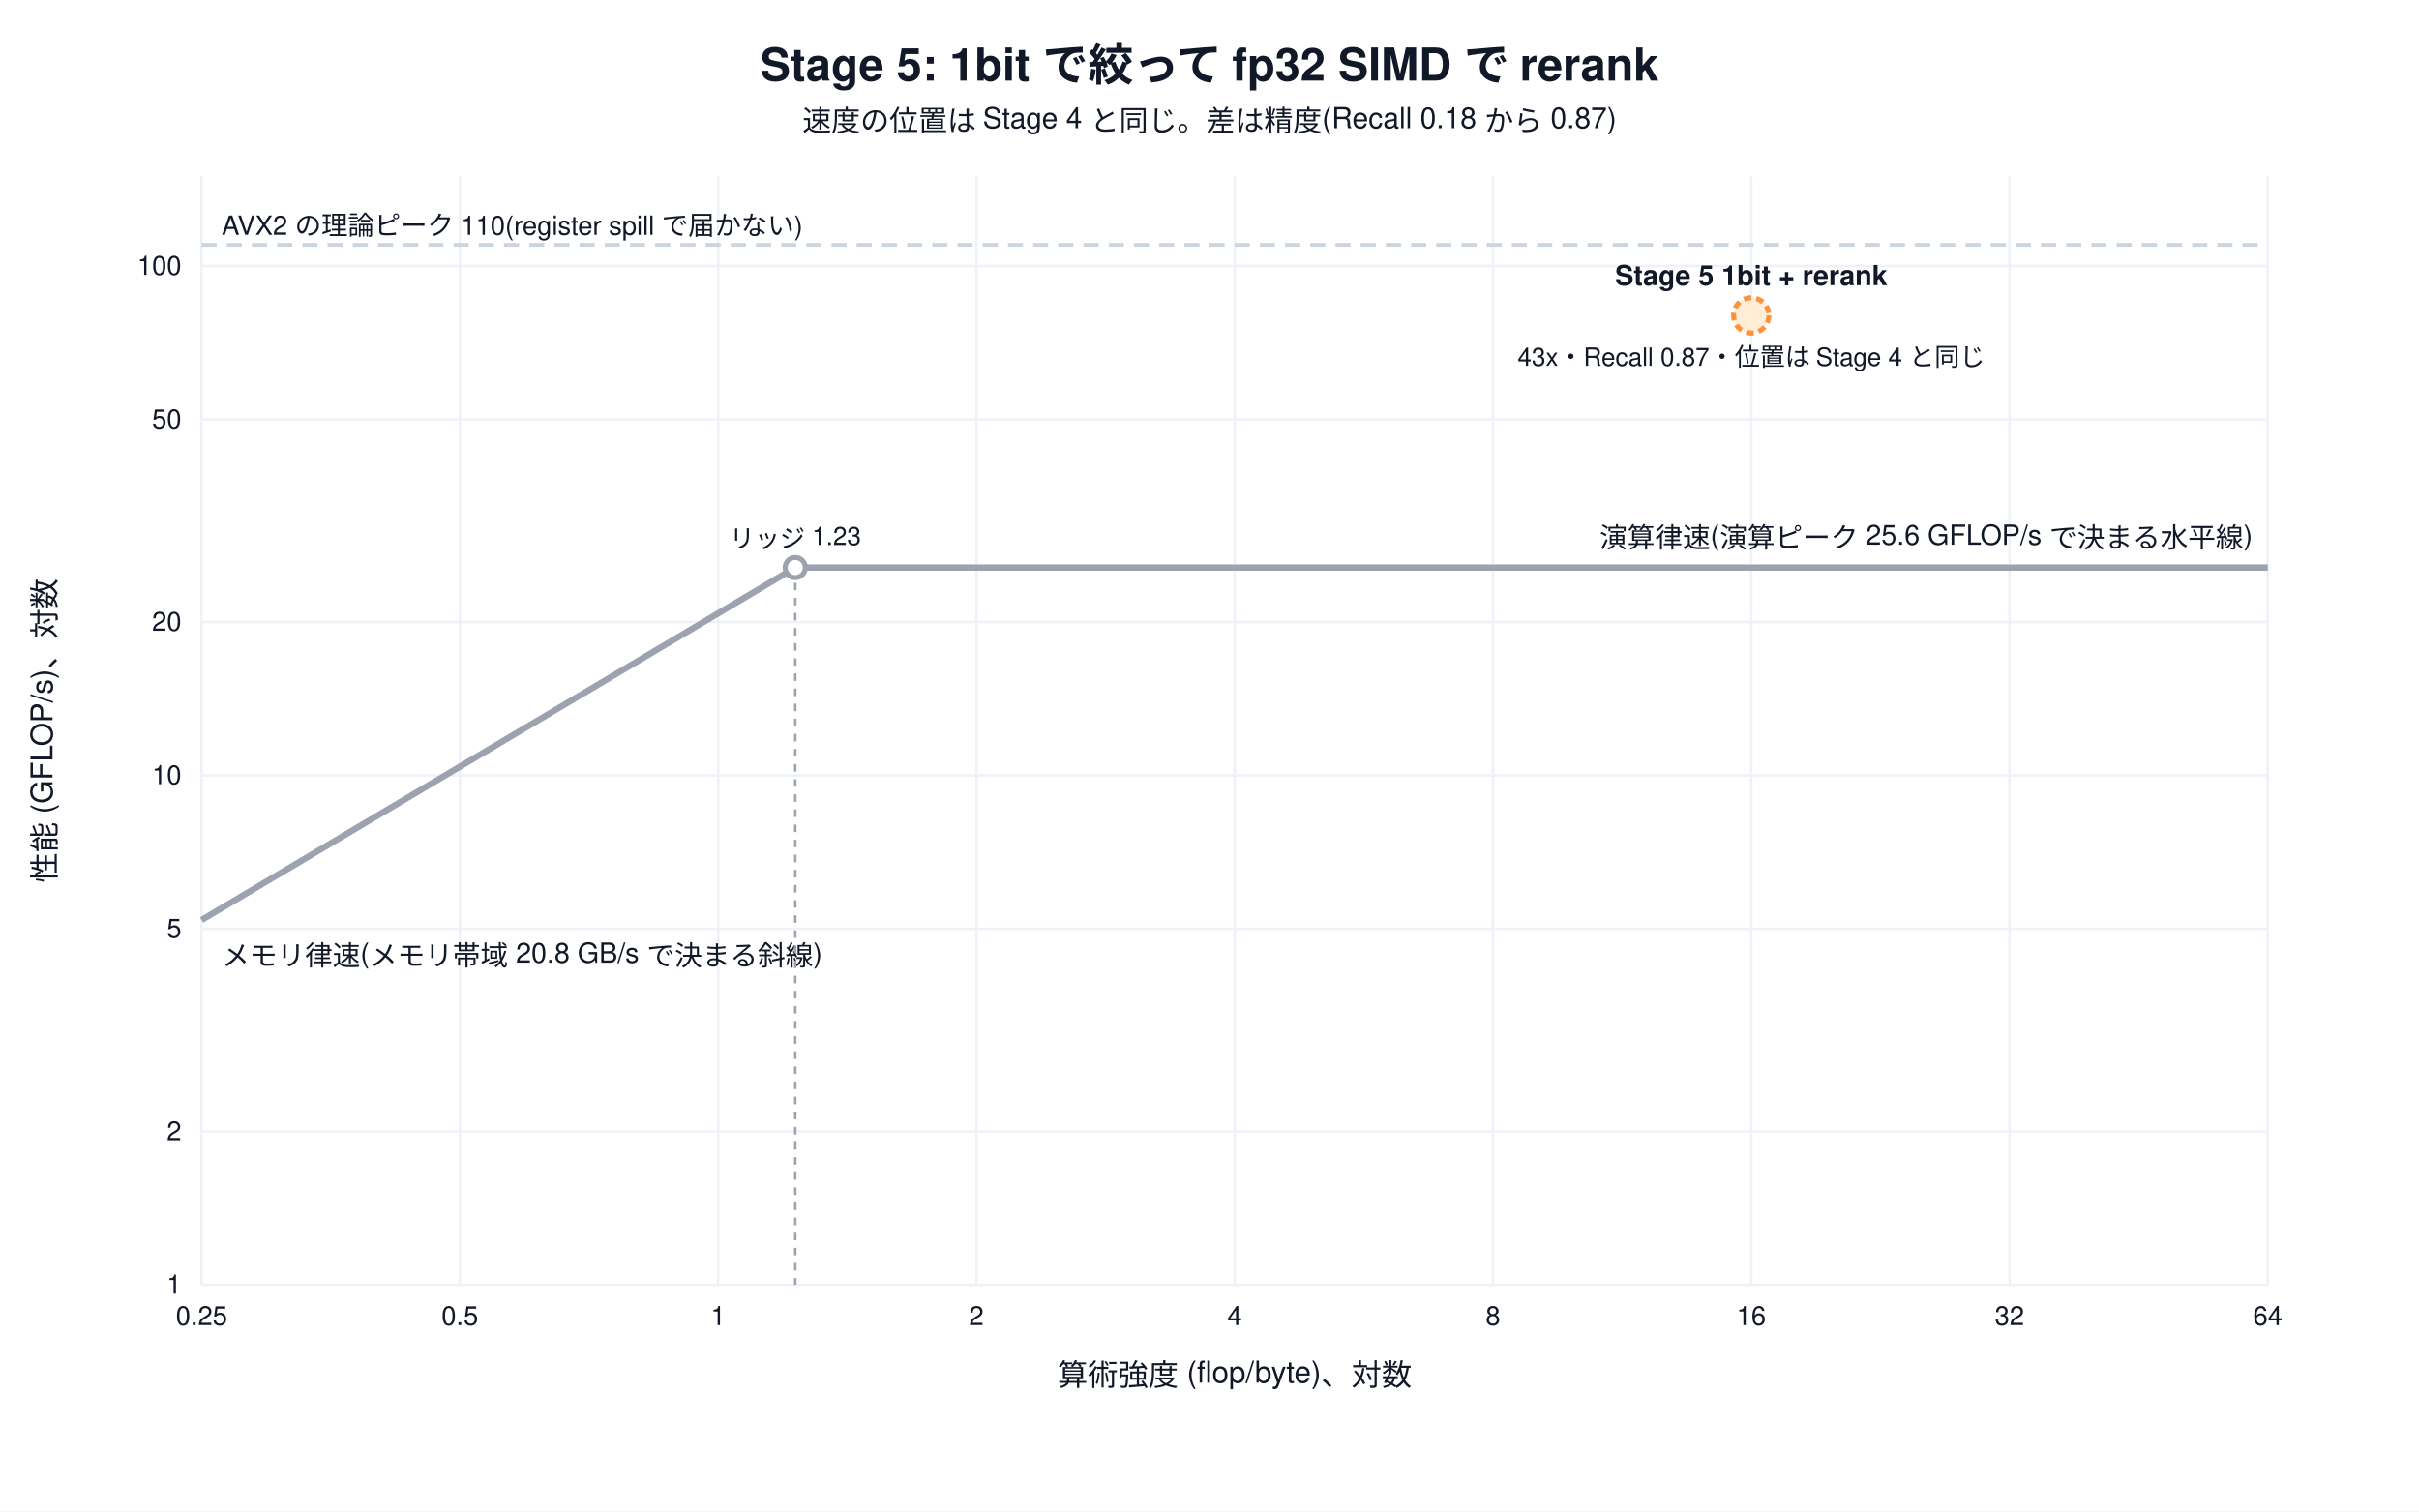
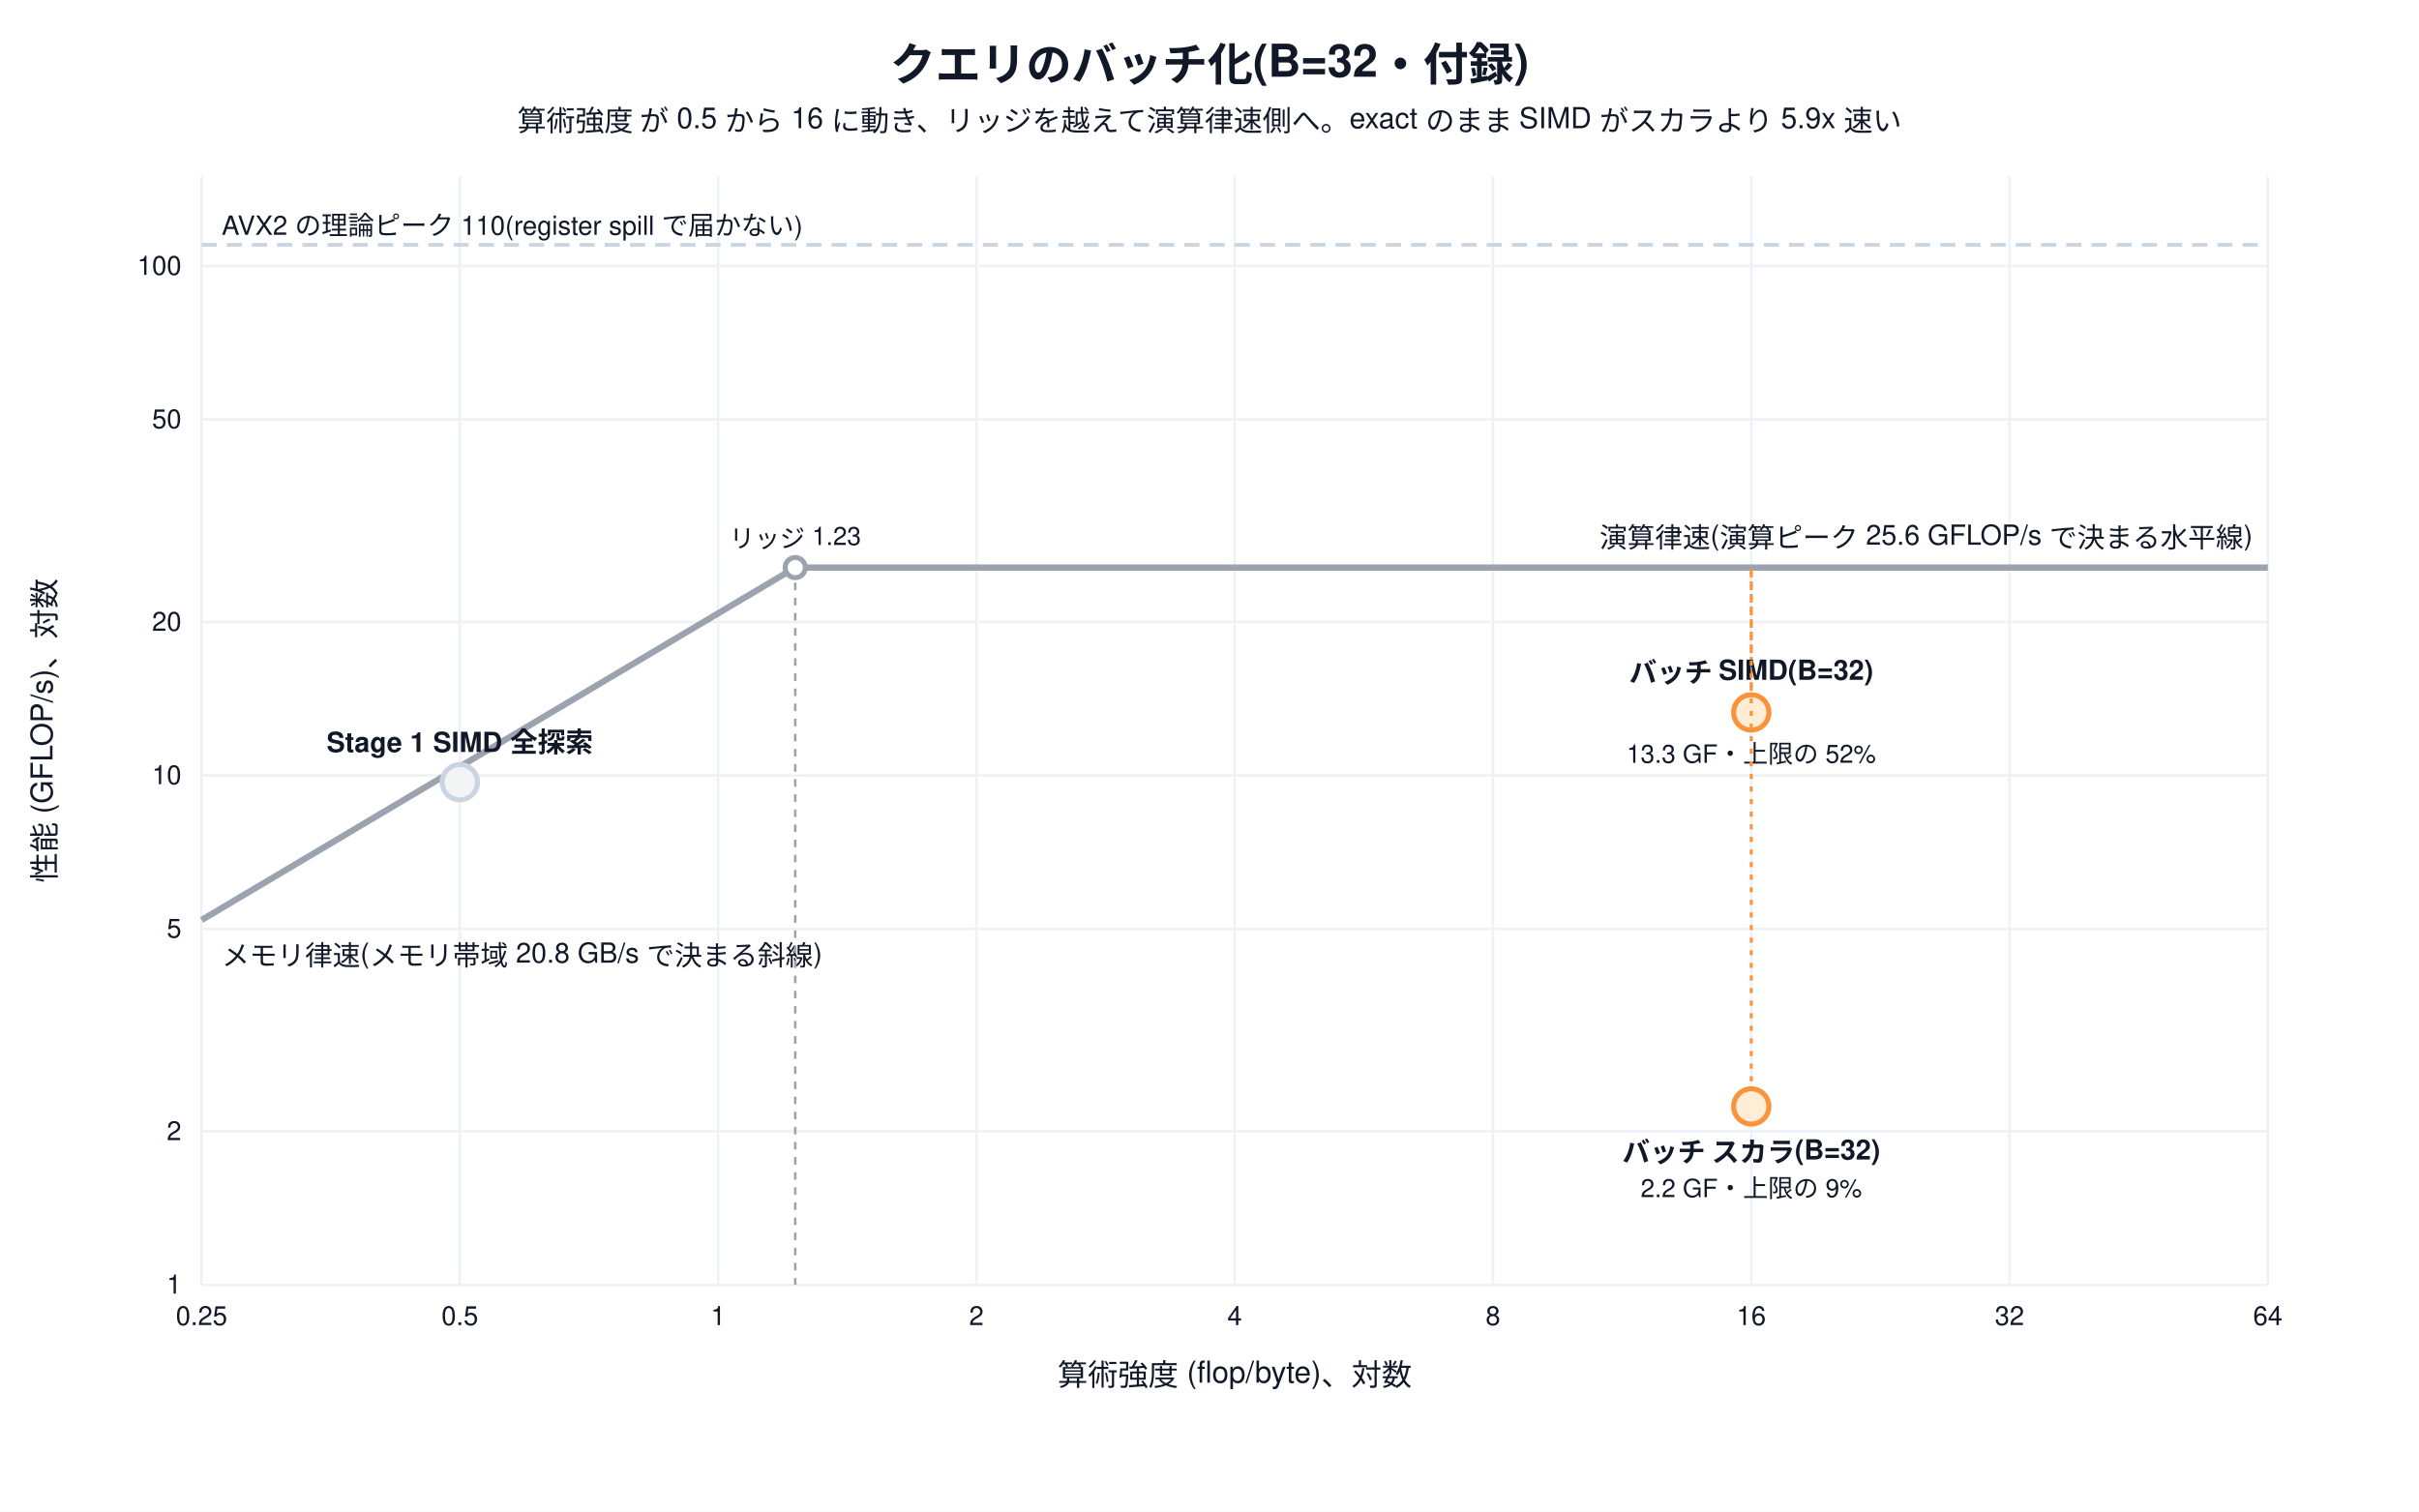
<svg xmlns="http://www.w3.org/2000/svg" viewBox="0 0 960 600">
  <style>text{font-family:'Helvetica Neue',Helvetica,Arial,'Hiragino Sans','Hiragino Kaku Gothic ProN',sans-serif;fill:#111827}</style>
  <rect width="960" height="600" fill="#ffffff" />
-   <text x="480" y="32" font-size="18" font-weight="600" text-anchor="middle">Stage 5: 1bit で絞って fp32 SIMD で rerank</text>
-   <text x="480" y="52" font-size="11.5" fill="#6b7280" text-anchor="middle">速度の位置は Stage 4 と同じ。差は精度(Recall 0.18 から 0.87)</text>
+   <text x="480" y="32" font-size="18" font-weight="600" text-anchor="middle">クエリのバッチ化(B=32・付録)</text>
+   <text x="480" y="52" font-size="11.5" fill="#6b7280" text-anchor="middle">算術強度 が 0.5 から 16 に動き、リッジを越えて演算律速側へ。exact のまま SIMD がスカラより 5.9x 速い</text>
  <line x1="80.0" y1="70.0" x2="80.0" y2="510.0" stroke="#eef2f7" />
  <text x="80.0" y="526.0" font-size="10.5" fill="#6b7280" text-anchor="middle">0.25</text>
  <line x1="182.5" y1="70.0" x2="182.5" y2="510.0" stroke="#eef2f7" />
  <text x="182.5" y="526.0" font-size="10.5" fill="#6b7280" text-anchor="middle">0.5</text>
  <line x1="285.0" y1="70.0" x2="285.0" y2="510.0" stroke="#eef2f7" />
  <text x="285.0" y="526.0" font-size="10.5" fill="#6b7280" text-anchor="middle">1</text>
  <line x1="387.5" y1="70.0" x2="387.5" y2="510.0" stroke="#eef2f7" />
  <text x="387.5" y="526.0" font-size="10.5" fill="#6b7280" text-anchor="middle">2</text>
  <line x1="490.0" y1="70.0" x2="490.0" y2="510.0" stroke="#eef2f7" />
  <text x="490.0" y="526.0" font-size="10.5" fill="#6b7280" text-anchor="middle">4</text>
  <line x1="592.5" y1="70.0" x2="592.5" y2="510.0" stroke="#eef2f7" />
  <text x="592.5" y="526.0" font-size="10.5" fill="#6b7280" text-anchor="middle">8</text>
  <line x1="695.0" y1="70.0" x2="695.0" y2="510.0" stroke="#eef2f7" />
  <text x="695.0" y="526.0" font-size="10.5" fill="#6b7280" text-anchor="middle">16</text>
  <line x1="797.5" y1="70.0" x2="797.5" y2="510.0" stroke="#eef2f7" />
  <text x="797.5" y="526.0" font-size="10.5" fill="#6b7280" text-anchor="middle">32</text>
  <line x1="900.0" y1="70.0" x2="900.0" y2="510.0" stroke="#eef2f7" />
  <text x="900.0" y="526.0" font-size="10.5" fill="#6b7280" text-anchor="middle">64</text>
  <line x1="80.0" y1="510.0" x2="900.0" y2="510.0" stroke="#eef2f7" />
  <text x="72.0" y="513.5" font-size="10.5" fill="#6b7280" text-anchor="end">1</text>
  <line x1="80.0" y1="449.1" x2="900.0" y2="449.1" stroke="#eef2f7" />
  <text x="72.0" y="452.6" font-size="10.5" fill="#6b7280" text-anchor="end">2</text>
  <line x1="80.0" y1="368.7" x2="900.0" y2="368.7" stroke="#eef2f7" />
  <text x="72.0" y="372.2" font-size="10.5" fill="#6b7280" text-anchor="end">5</text>
  <line x1="80.0" y1="307.8" x2="900.0" y2="307.8" stroke="#eef2f7" />
  <text x="72.0" y="311.3" font-size="10.5" fill="#6b7280" text-anchor="end">10</text>
  <line x1="80.0" y1="246.9" x2="900.0" y2="246.9" stroke="#eef2f7" />
  <text x="72.0" y="250.4" font-size="10.5" fill="#6b7280" text-anchor="end">20</text>
  <line x1="80.0" y1="166.5" x2="900.0" y2="166.5" stroke="#eef2f7" />
  <text x="72.0" y="170.0" font-size="10.5" fill="#6b7280" text-anchor="end">50</text>
  <line x1="80.0" y1="105.6" x2="900.0" y2="105.6" stroke="#eef2f7" />
  <text x="72.0" y="109.1" font-size="10.5" fill="#6b7280" text-anchor="end">100</text>
  <text x="490.0" y="550.0" font-size="12" fill="#374151" text-anchor="middle">算術強度 (flop/byte)、対数</text>
  <text transform="translate(22,290.0) rotate(-90)" font-size="12" fill="#374151" text-anchor="middle">性能 (GFLOP/s)、対数</text>
  <polyline fill="none" stroke="#9ca3af" stroke-width="2.5" points="80.0,365.2 315.6,225.3 900.0,225.3" />
  <text x="88.0" y="383.2" font-size="11" fill="#60a5fa" text-anchor="start">メモリ律速(メモリ帯域 20.8 GB/s で決まる斜線)</text>
  <text x="894.0" y="217.3" font-size="11" fill="#fb923c" text-anchor="end">演算律速(演算ピーク 25.6 GFLOP/s で決まる水平線)</text>
  <line x1="315.6" y1="225.3" x2="315.6" y2="510.0" stroke="#9ca3af" stroke-dasharray="3 3" />
  <circle cx="315.6" cy="225.3" r="4" fill="#ffffff" stroke="#9ca3af" stroke-width="2" />
  <text x="315.6" y="217.3" font-size="10" fill="#6b7280" text-anchor="middle">リッジ 1.23</text>
  <line x1="80.0" y1="97.2" x2="900.0" y2="97.2" stroke="#cbd5e1" stroke-width="1.5" stroke-dasharray="6 4" />
  <text x="88.0" y="93.2" font-size="10.5" fill="#94a3b8" text-anchor="start">AVX2 の理論ピーク 110(register spill で届かない)</text>
-   <circle cx="695.0" cy="125.2" r="7" fill="#ffedd5" stroke="#fb923c" stroke-width="2" stroke-dasharray="3 2" />
-   <text x="695.0" y="113.2" font-size="11" font-weight="600" fill="#111827" text-anchor="middle">Stage 5 1bit + rerank</text>
-   <text x="695.0" y="145.2" font-size="10" fill="#6b7280" text-anchor="middle">43x・Recall 0.87・位置は Stage 4 と同じ</text>
+   <circle cx="182.5" cy="310.5" r="7" fill="#f3f4f6" stroke="#cbd5e1" stroke-width="2" />
+   <text x="182.5" y="298.5" font-size="11" font-weight="600" fill="#9ca3af" text-anchor="middle">Stage 1 SIMD 全探索</text>
+   <line x1="695.0" y1="282.8" x2="695.0" y2="225.3" stroke="#fb923c" stroke-width="1.2" stroke-dasharray="2 3" />
+   <circle cx="695.0" cy="282.8" r="7" fill="#ffedd5" stroke="#fb923c" stroke-width="2" />
+   <text x="695.0" y="270.8" font-size="11" font-weight="600" fill="#111827" text-anchor="middle">バッチ SIMD(B=32)</text>
+   <text x="695.0" y="302.8" font-size="10" fill="#6b7280" text-anchor="middle">13.3 GF・上限の 52%</text>
+   <line x1="695.0" y1="439.2" x2="695.0" y2="225.3" stroke="#fb923c" stroke-width="1.2" stroke-dasharray="2 3" />
+   <circle cx="695.0" cy="439.2" r="7" fill="#ffedd5" stroke="#fb923c" stroke-width="2" />
+   <text x="695.0" y="461.2" font-size="11" font-weight="600" fill="#111827" text-anchor="middle">バッチ スカラ(B=32)</text>
+   <text x="695.0" y="475.2" font-size="10" fill="#6b7280" text-anchor="middle">2.2 GF・上限の 9%</text>
</svg>
